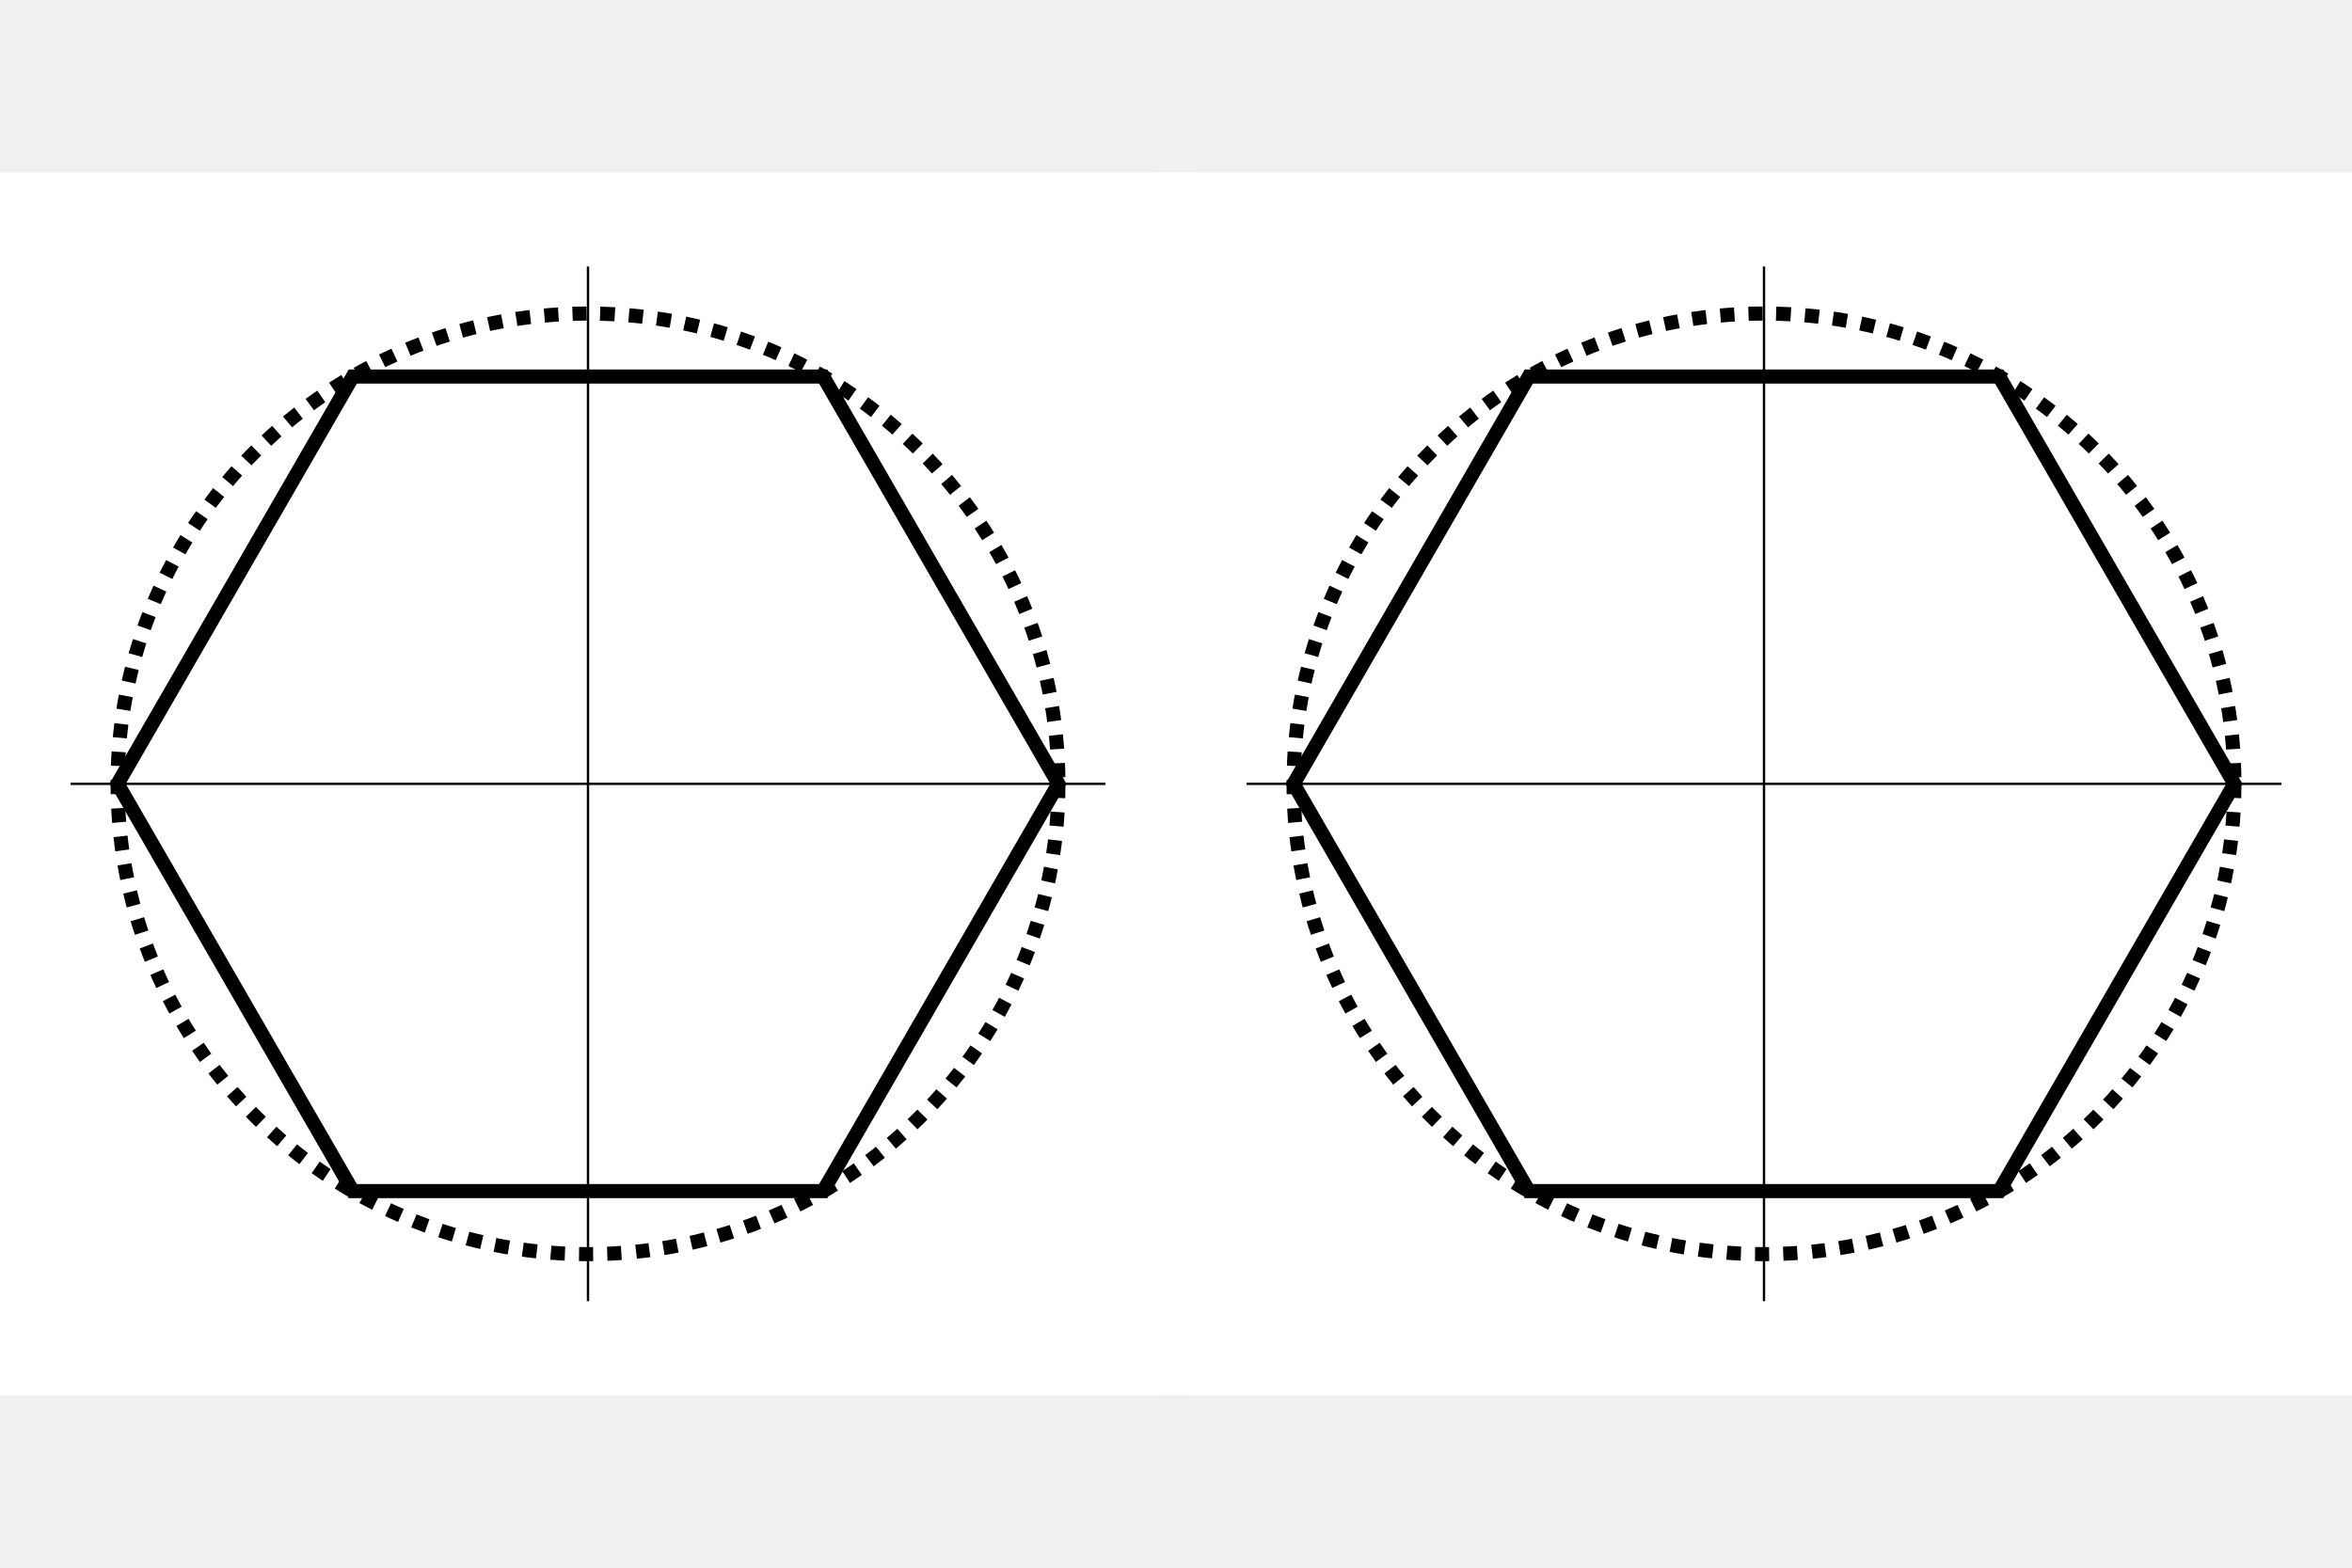
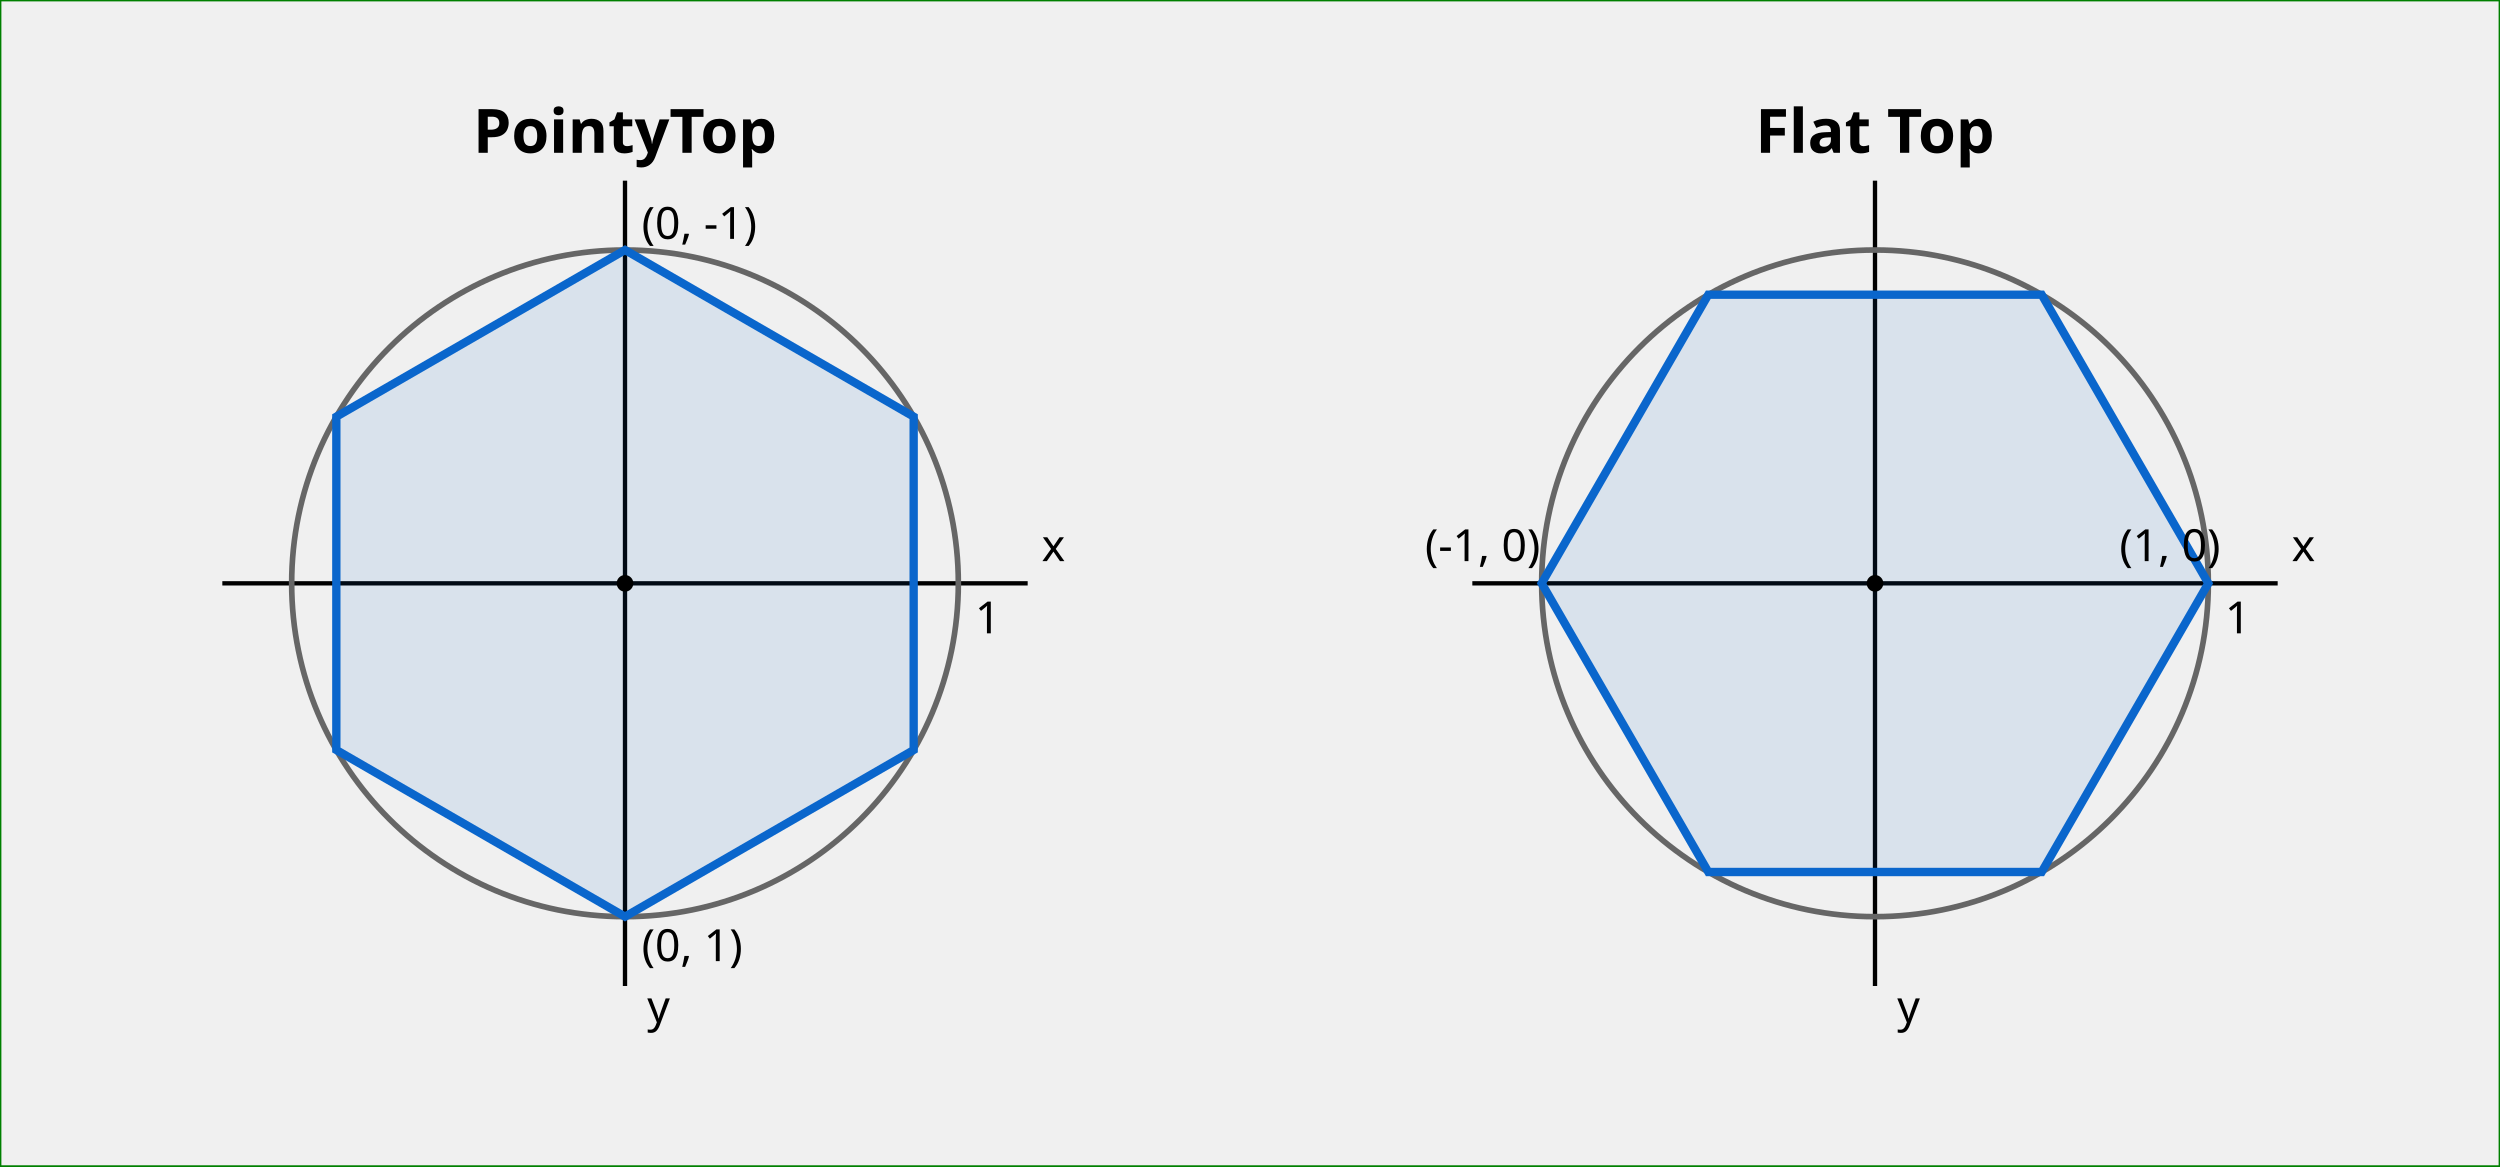
- <svg xmlns="http://www.w3.org/2000/svg" width="600" height="400" viewBox="0 0 2000 1000">
+ <svg xmlns="http://www.w3.org/2000/svg" width="900" height="420" viewBox="0 0 900 420">
+   <style>
+     text {
+       font-family: system-ui, sans-serif;
+       fill: black;
+     }
+     .axis, .tick {
+       stroke: black;
+       stroke-width: 0.013;
+     }
+     .circle {
+       stroke: #666;
+       stroke-width: 0.017;
+       fill: none;
+     }
+     .hex {
+       stroke: #0a66cc;
+       stroke-width: 0.025;
+       fill: rgba(10, 102, 204, 0.10);
+     }
+     .label {
+       font-size: 22px;
+       font-weight: 600;
+     }
+     .small {
+       font-size: 16px;
+     }
+   </style>
+   <rect width="900" height="420" stroke="green" fill="none" />
  <defs>
-     <g id="axes-and-circle">
-       <g stroke="none" fill="white">
-         <rect x="-1.3" y="-1.3" width="2.6" height="2.6" rx="0.01" ry="0.01" />
-       </g>
-       <g stroke="black" fill="none" stroke-width="0.005">
-         <line x1="-1.1" y1="0" x2="1.1" y2="0" />
-         <line x1="0" y1="-1.1" x2="0" y2="1.1" />
-       </g>
-       <g stroke="black" fill="none" stroke-width="0.03" stroke-dasharray="0.03">
-         <circle cx="0" cy="0" r="1" />
-       </g>
+     <marker id="arrow" viewBox="0 0 10 10" refX="8" refY="5" markerWidth="0.058" markerHeight="0.058" orient="auto-start-reverse">
+       <path d="M 0 0 L 10 5 L 0 10 z" fill="black" />
+     </marker>
+   </defs>
+   <g transform="translate(225 210)">
+     <text class="label" x="0" y="-155" text-anchor="middle">PointyTop</text>
+     <g transform="scale(120)">
+       <line class="axis" x1="-1.208" y1="0" x2="1.208" y2="0" marker-end="url(#arrow)" />
+       <line class="axis" x1="0" y1="-1.208" x2="0" y2="1.208" marker-end="url(#arrow)" />
+       <circle class="circle" cx="0" cy="0" r="1" />
+       <polygon class="hex" points="           0,-1           0.866,-0.5           0.866,0.5           0,1           -0.866,0.5           -0.866,-0.5         " />
+       <circle cx="0" cy="0" r="0.025" fill="black" />
    </g>
-   </defs>
-   <g transform="translate(500 500) scale(400)">
-     <use href="#axes-and-circle" />
-     <g stroke="black" fill="none" stroke-width="0.03">
-       <polygon points="-1,0 -0.5,-0.866 0.5,-0.866 1,0 0.5,0.866 -0.5,0.866" />
+     <text class="small" x="150" y="-8">x</text>
+     <text class="small" x="8" y="158">y</text>
+     <text class="small" x="6" y="-124">(0, -1)</text>
+     <text class="small" x="6" y="136">(0, 1)</text>
+     <text class="small" x="126" y="18">1</text>
+   </g>
+   <g transform="translate(675 210)">
+     <text class="label" x="0" y="-155" text-anchor="middle">Flat Top</text>
+     <g transform="scale(120)">
+       <line class="axis" x1="-1.208" y1="0" x2="1.208" y2="0" marker-end="url(#arrow)" />
+       <line class="axis" x1="0" y1="-1.208" x2="0" y2="1.208" marker-end="url(#arrow)" />
+       <circle class="circle" cx="0" cy="0" r="1" />
+       <polygon class="hex" points="           -1,0           -0.5,-0.866           0.5,-0.866           1,0           0.5,0.866           -0.5,0.866         " />
+       <circle cx="0" cy="0" r="0.025" fill="black" />
    </g>
-   </g>
-   <g transform="translate(1500 500) scale(400)">
-     <use href="#axes-and-circle" />
-     <g stroke="black" fill="none" stroke-width="0.03">
-       <polygon points="-1,0 -0.5,-0.866 0.5,-0.866 1,0 0.5,0.866 -0.5,0.866" />
-     </g>
+     <text class="small" x="150" y="-8">x</text>
+     <text class="small" x="8" y="158">y</text>
+     <text class="small" x="-162" y="-8">(-1, 0)</text>
+     <text class="small" x="88" y="-8">(1, 0)</text>
+     <text class="small" x="126" y="18">1</text>
  </g>
</svg>
